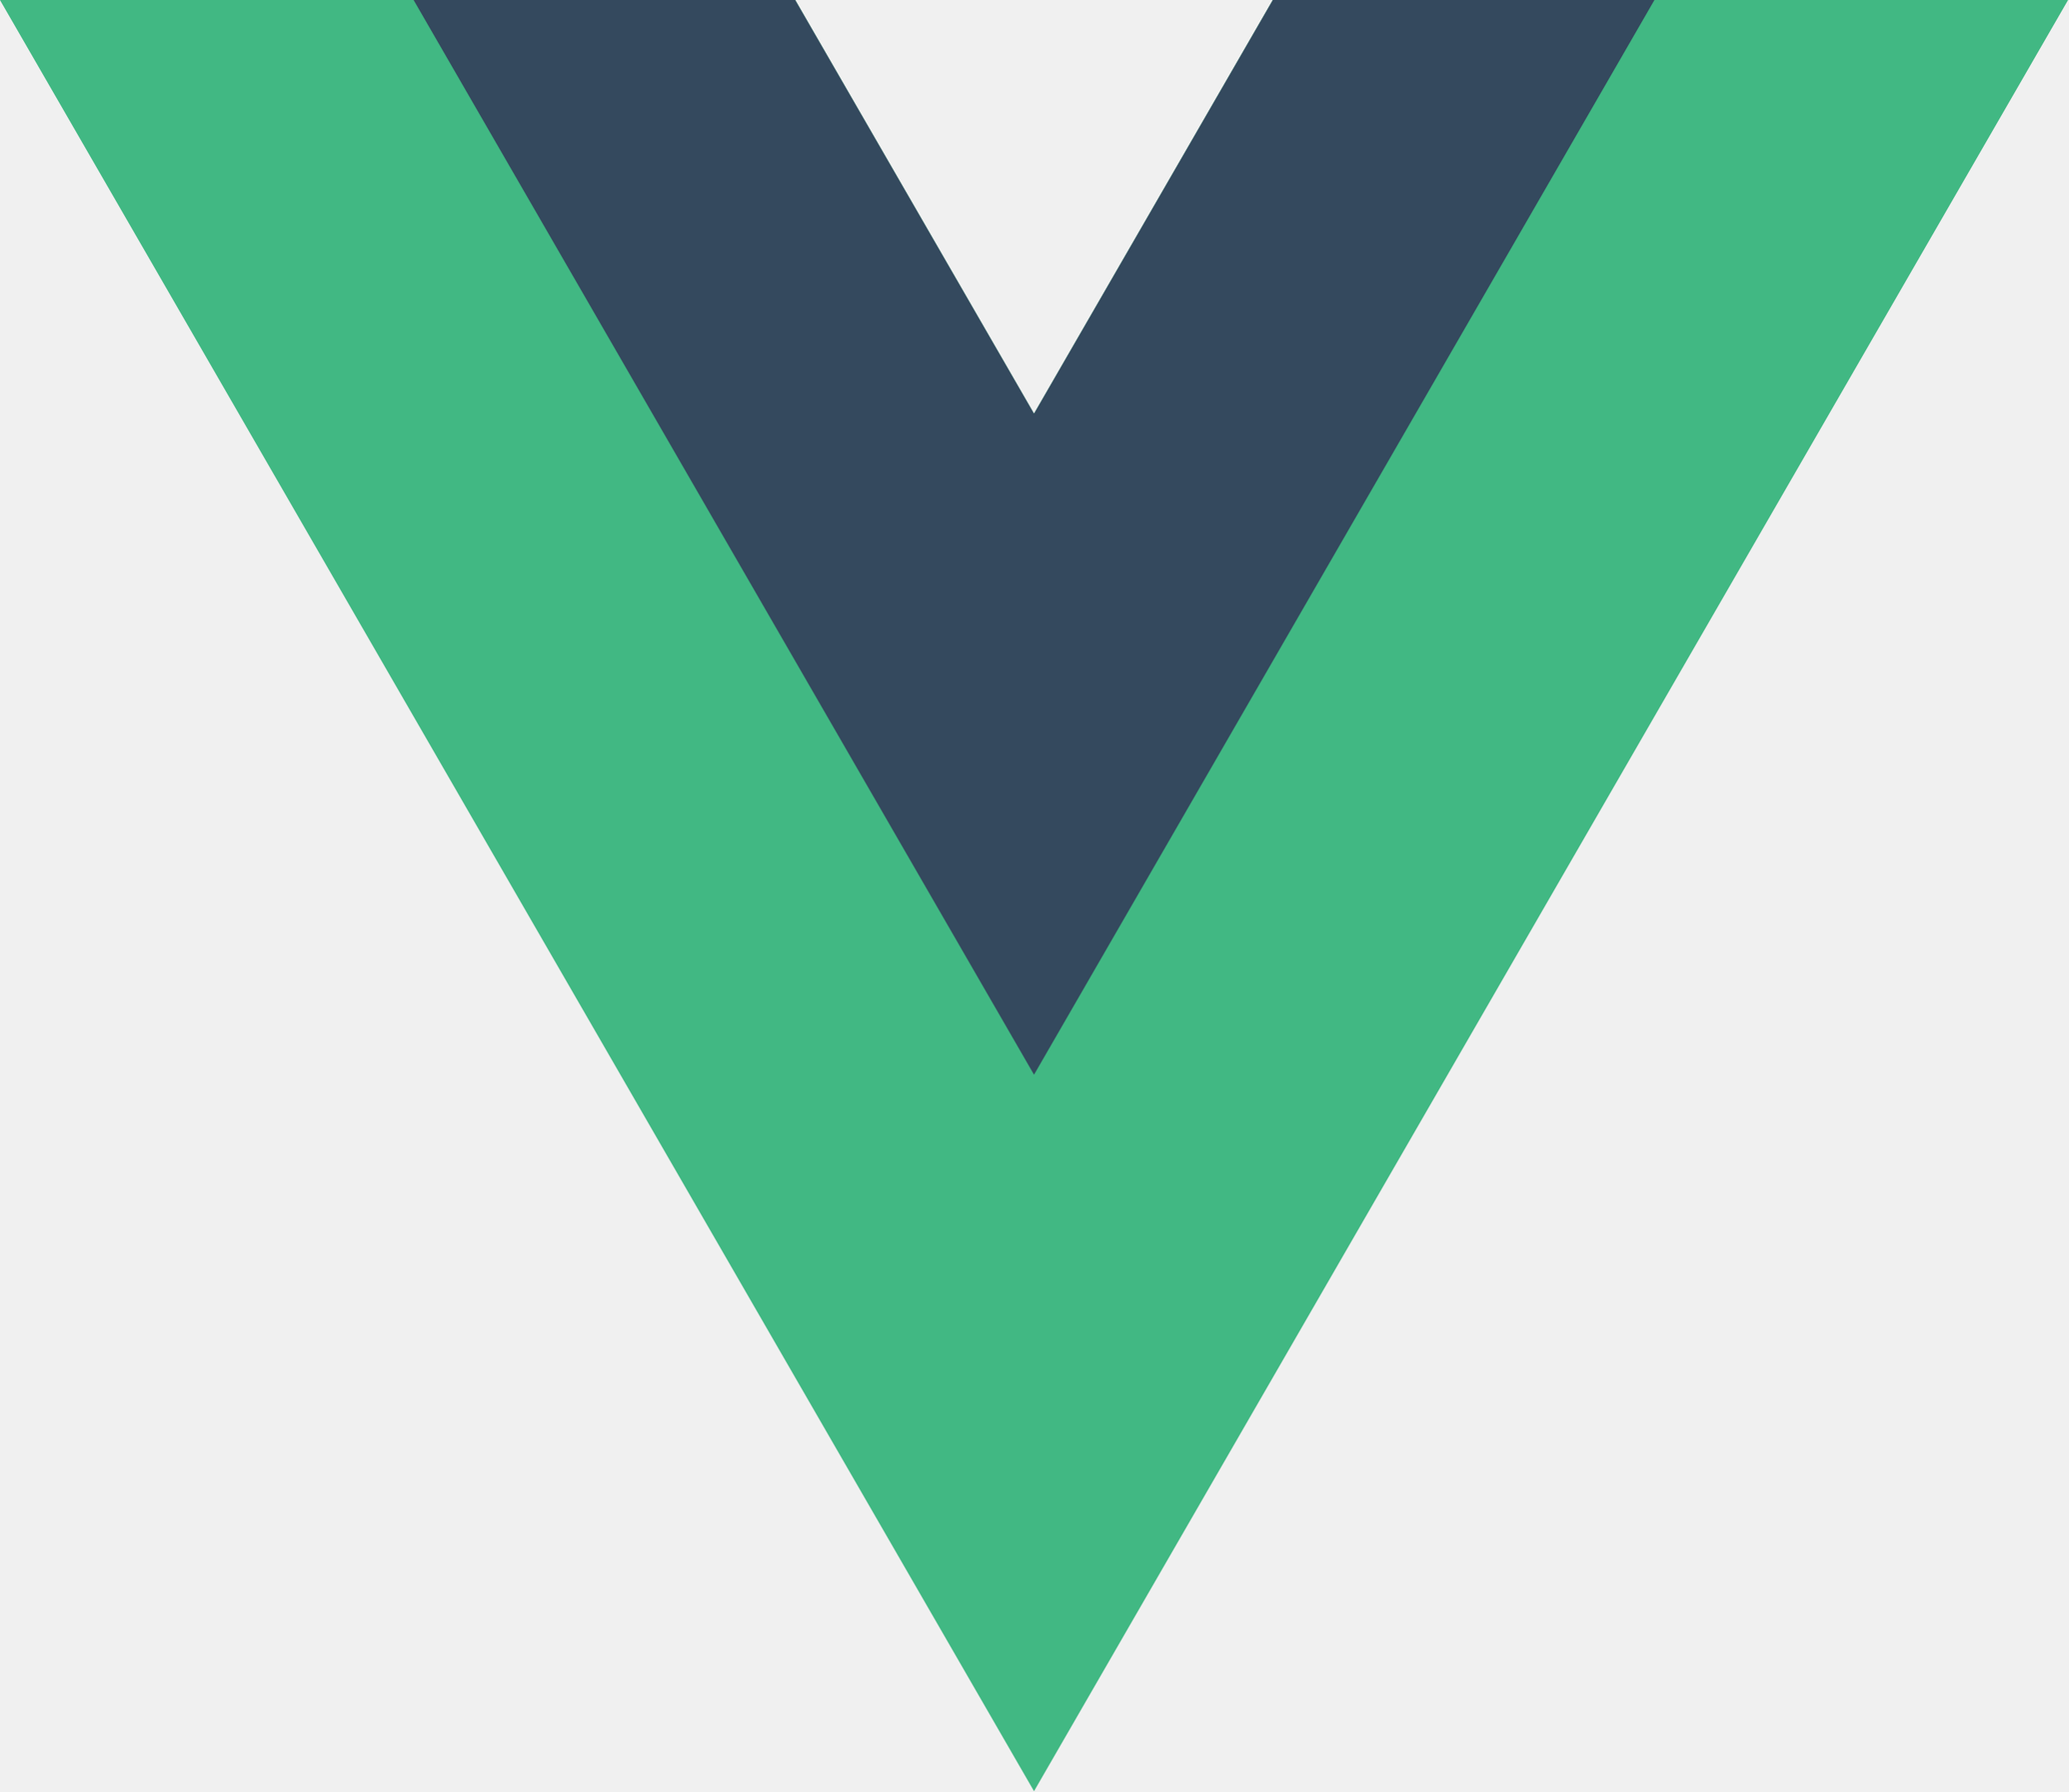
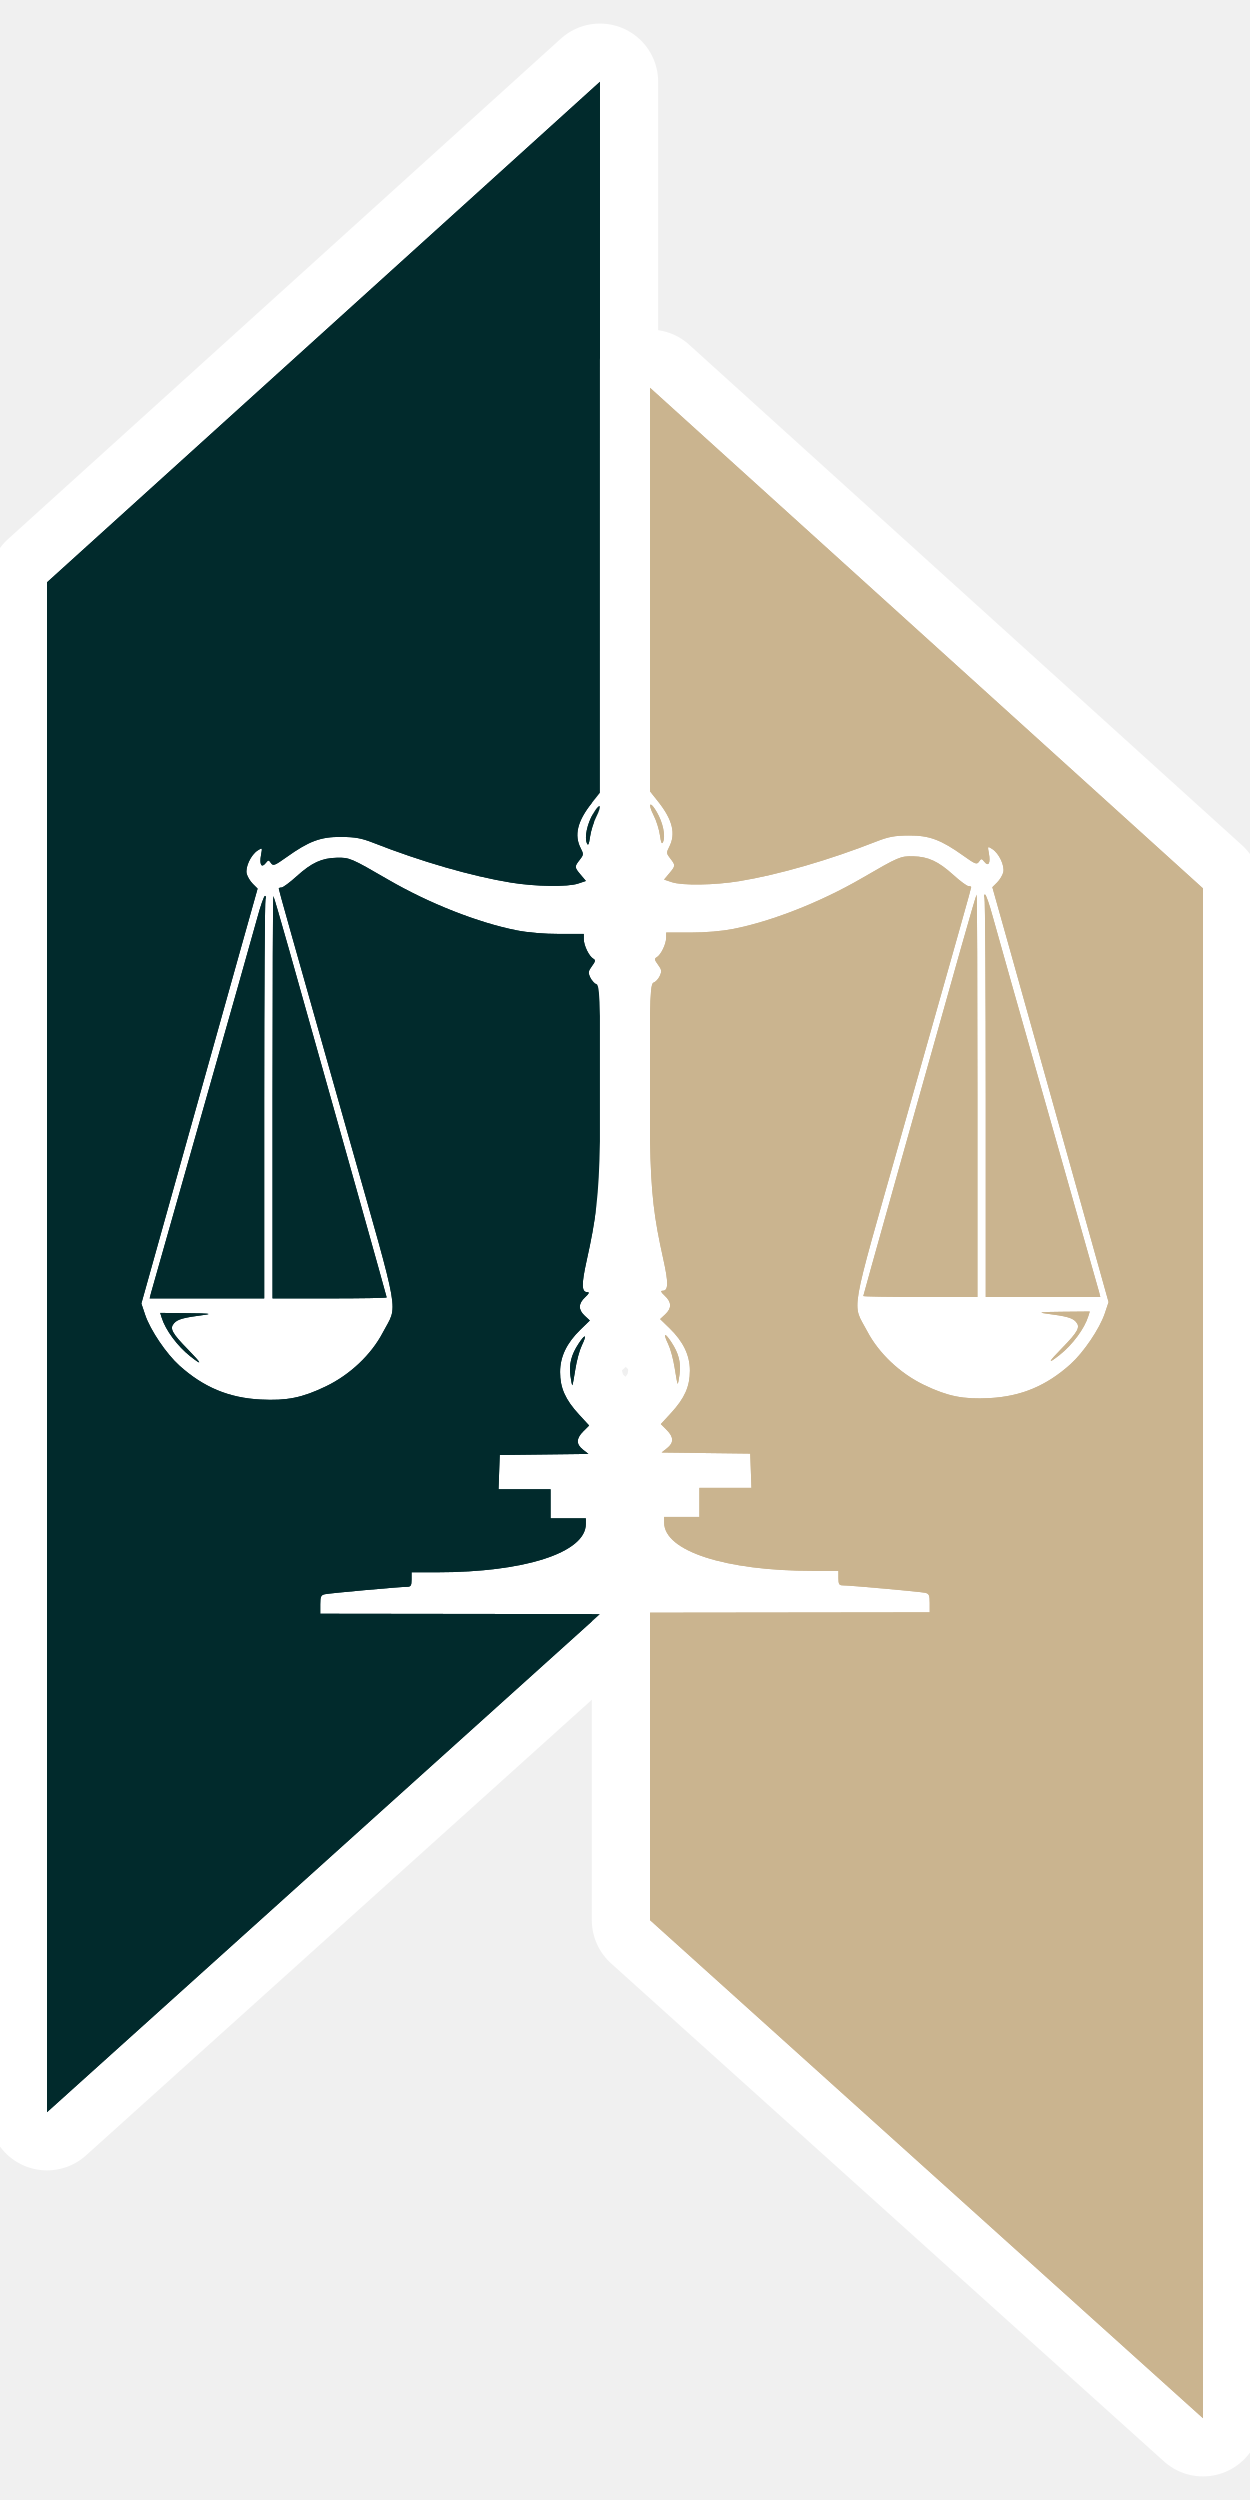
- <svg xmlns="http://www.w3.org/2000/svg" viewBox="0 0 261.76 226.69">
-   <path d="M161.096.001l-30.225 52.351L100.647.001H-.005l130.877 226.688L261.749.001z" fill="#41b883" />
-   <path d="M161.096.001l-30.225 52.351L100.647.001H52.346l78.526 136.01L209.398.001z" fill="#34495e" />
+ <svg xmlns="http://www.w3.org/2000/svg" width="128mm" height="256mm" viewBox="0 0 128 256" version="1.1" id="svg5" xml:space="preserve">
+   <defs id="defs2" />
+   <g id="layer1">
+     <g id="g1691" transform="matrix(1.920718,0,0,1.920718,-136.1345,-149.0781)" style="stroke:#ffffff;stroke-width:6.207;stroke-dasharray:none;paint-order:markers stroke fill;stroke-linejoin:round;stroke-linecap:round">
+       <path id="path2558" style="fill:#012a2c;fill-opacity:1;stroke:#ffffff;stroke-width:6.207;stroke-linecap:round;stroke-linejoin:round;stroke-opacity:1;stroke-dasharray:none;paint-order:markers stroke fill" d="M 102.862,81.976 73.383,108.662 v 81.561 l 29.479,-26.554 -14.911,-0.019 v -0.495 c 0,-0.424 0.036,-0.502 0.249,-0.547 0.281,-0.059 4.006,-0.395 4.377,-0.395 0.201,0 0.241,-0.064 0.241,-0.387 v -0.387 h 1.363 c 4.674,0 7.924,-1.054 7.928,-2.571 l 9.5e-4,-0.305 h -0.94 -0.94 v -0.774 -0.775 h -1.388 -1.387 l 0.032,-0.913 0.032,-0.913 2.363,-0.029 2.363,-0.03 -0.289,-0.227 c -0.372,-0.292 -0.366,-0.594 0.019,-0.979 l 0.309,-0.308 -0.548,-0.596 c -0.721,-0.785 -1,-1.413 -0.999,-2.255 4.7e-4,-0.817 0.35,-1.547 1.082,-2.259 l 0.503,-0.489 -0.272,-0.252 c -0.352,-0.326 -0.345,-0.649 0.02,-0.988 0.213,-0.197 0.245,-0.271 0.118,-0.271 -0.31,0 -0.318,-0.409 -0.035,-1.683 0.489,-2.199 0.656,-3.442 0.708,-6.351 v -6.683 c -0.021,-1.154 -0.064,-1.669 -0.182,-1.707 -0.112,-0.036 -0.265,-0.197 -0.338,-0.359 -0.115,-0.252 -0.101,-0.337 0.094,-0.6 0.189,-0.256 0.201,-0.322 0.07,-0.396 -0.223,-0.125 -0.503,-0.701 -0.504,-1.036 l -9.4e-4,-0.283 -1.3,9.5e-4 c -0.798,9.5e-4 -1.678,-0.073 -2.278,-0.192 -2.064,-0.409 -4.671,-1.437 -6.844,-2.698 -1.989,-1.155 -2.068,-1.187 -2.742,-1.173 -0.805,0.018 -1.345,0.266 -2.143,0.989 -0.363,0.329 -0.726,0.598 -0.807,0.598 -0.081,0 -0.147,0.025 -0.147,0.054 0,0.065 0.53,1.946 3.723,13.22 2.813,9.932 2.634,8.905 1.826,10.452 -0.616,1.178 -1.749,2.25 -3.031,2.868 -1.267,0.611 -2.085,0.776 -3.488,0.703 -1.691,-0.087 -3.04,-0.65 -4.328,-1.809 -0.696,-0.626 -1.554,-1.896 -1.824,-2.7 l -0.204,-0.609 2.167,-7.743 c 1.192,-4.259 2.586,-9.236 3.098,-11.06 l 0.932,-3.317 -0.256,-0.255 c -0.14,-0.14 -0.286,-0.382 -0.325,-0.537 -0.087,-0.348 0.223,-1.008 0.583,-1.241 0.256,-0.165 0.257,-0.164 0.183,0.233 -0.095,0.506 0.02,0.723 0.238,0.448 0.149,-0.186 0.168,-0.187 0.289,-0.013 0.117,0.169 0.197,0.138 0.827,-0.311 1.203,-0.859 1.821,-1.088 2.907,-1.081 0.755,0.005 1.093,0.066 1.714,0.31 2.554,1.004 5.241,1.781 7.339,2.124 1.314,0.215 3.029,0.24 3.587,0.054 l 0.417,-0.139 -0.279,-0.331 c -0.337,-0.4 -0.339,-0.43 -0.053,-0.793 0.211,-0.268 0.215,-0.31 0.056,-0.618 -0.361,-0.698 -0.179,-1.447 0.586,-2.41 l 0.437,-0.55 z m -0.026,38.613 c -0.008,-0.002 -0.018,-1.6e-4 -0.03,0.005 -0.057,0.028 -0.161,0.151 -0.3,0.388 -0.328,0.56 -0.478,1.272 -0.336,1.596 0.064,0.145 0.108,0.05 0.165,-0.356 0.043,-0.305 0.187,-0.77 0.321,-1.032 0.187,-0.367 0.235,-0.584 0.181,-0.601 z m -17.832,4.789 c -0.052,2.1e-4 -0.239,0.535 -0.415,1.189 -0.176,0.654 -1.508,5.36 -2.959,10.458 -1.45,5.098 -2.668,9.391 -2.706,9.541 l -0.068,0.272 h 3.053 3.054 v -10.555 c 0,-5.805 0.031,-10.634 0.068,-10.731 0.037,-0.096 0.024,-0.174 -0.028,-0.174 z m 0.447,0.009 c -0.024,-0.025 -0.044,4.79 -0.044,10.702 v 10.749 h 3.042 c 1.673,0 3.042,-0.024 3.042,-0.052 0,-0.044 -2.485,-8.895 -5.202,-18.533 -0.437,-1.551 -0.815,-2.842 -0.839,-2.867 z m -6.032,22.225 0.077,0.249 c 0.204,0.662 0.843,1.524 1.53,2.066 0.663,0.523 0.624,0.406 -0.117,-0.352 -0.874,-0.894 -1.003,-1.137 -0.75,-1.417 0.192,-0.212 0.498,-0.297 1.597,-0.439 0.466,-0.06 0.265,-0.082 -0.864,-0.093 z m 22.62,1.257 c -0.045,0.013 -0.151,0.135 -0.309,0.373 -0.396,0.598 -0.524,1.096 -0.441,1.723 0.039,0.293 0.085,0.518 0.103,0.498 0.018,-0.019 0.089,-0.401 0.158,-0.848 0.069,-0.447 0.222,-1.016 0.342,-1.264 0.144,-0.297 0.193,-0.461 0.162,-0.482 -0.004,-0.005 -0.008,-0.005 -0.015,0 z" />
+       <path id="path2715" style="fill:#cab48f;fill-opacity:1;stroke:#ffffff;stroke-width:6.207;stroke-linecap:round;stroke-linejoin:round;stroke-opacity:1;stroke-dasharray:none;paint-order:markers stroke fill" d="M 105.533,98.292 V 119.806 l 0.437,0.551 c 0.765,0.963 0.946,1.711 0.586,2.409 -0.159,0.308 -0.155,0.35 0.056,0.618 0.286,0.364 0.284,0.393 -0.053,0.793 l -0.279,0.332 0.417,0.139 c 0.558,0.186 2.273,0.16 3.587,-0.055 2.099,-0.343 4.786,-1.12 7.339,-2.124 0.622,-0.244 0.959,-0.306 1.714,-0.31 1.085,-0.007 1.703,0.223 2.907,1.082 0.63,0.45 0.71,0.48 0.827,0.311 0.121,-0.174 0.14,-0.174 0.289,0.012 0.218,0.275 0.333,0.059 0.238,-0.448 -0.074,-0.397 -0.073,-0.399 0.183,-0.234 0.36,0.232 0.67,0.893 0.583,1.242 -0.039,0.155 -0.185,0.397 -0.325,0.537 l -0.256,0.255 0.933,3.316 c 0.513,1.824 1.907,6.802 3.098,11.061 l 2.166,7.743 -0.204,0.608 c -0.27,0.804 -1.128,2.074 -1.824,2.7 -1.288,1.158 -2.637,1.722 -4.328,1.81 -1.403,0.072 -2.221,-0.093 -3.488,-0.703 -1.282,-0.618 -2.414,-1.69 -3.03,-2.869 -0.808,-1.547 -0.988,-0.519 1.825,-10.452 3.193,-11.274 3.723,-13.156 3.723,-13.22 0,-0.029 -0.066,-0.053 -0.147,-0.053 -0.081,0 -0.444,-0.269 -0.807,-0.598 -0.799,-0.723 -1.338,-0.972 -2.143,-0.99 -0.674,-0.014 -0.753,0.019 -2.742,1.174 -2.173,1.261 -4.779,2.289 -6.844,2.697 -0.601,0.119 -1.481,0.194 -2.278,0.193 l -1.3,-0.002 -9.5e-4,0.284 c -9.5e-4,0.335 -0.281,0.91 -0.504,1.035 -0.131,0.073 -0.12,0.14 0.07,0.396 0.195,0.264 0.209,0.349 0.094,0.601 -0.074,0.162 -0.226,0.323 -0.338,0.359 -0.118,0.037 -0.161,0.552 -0.182,1.707 v 6.682 c 0.052,2.909 0.219,4.152 0.708,6.351 0.283,1.274 0.275,1.684 -0.035,1.684 -0.127,0 -0.095,0.074 0.118,0.271 0.366,0.339 0.372,0.661 0.02,0.987 l -0.272,0.253 0.503,0.488 c 0.733,0.712 1.083,1.442 1.083,2.259 4.7e-4,0.843 -0.278,1.471 -1,2.255 l -0.548,0.596 0.309,0.309 c 0.385,0.385 0.391,0.686 0.019,0.978 l -0.288,0.227 2.362,0.029 2.363,0.03 0.033,0.913 0.032,0.913 h -1.387 -1.388 v 0.774 0.775 h -0.94 -0.94 l 9.5e-4,0.304 c 0.004,1.517 3.254,2.572 7.928,2.572 h 1.363 v 0.387 c 0,0.324 0.04,0.387 0.241,0.387 0.371,0 4.096,0.335 4.377,0.394 0.213,0.045 0.249,0.124 0.249,0.548 v 0.495 l -14.911,0.019 v 16.391 l 29.479,26.554 V 124.979 Z m 0.026,22.222 c -0.055,0.018 -0.006,0.235 0.181,0.601 0.134,0.262 0.278,0.726 0.321,1.031 0.057,0.406 0.101,0.502 0.165,0.357 0.142,-0.324 -0.008,-1.036 -0.336,-1.596 -0.139,-0.237 -0.243,-0.362 -0.3,-0.389 -0.012,-0.006 -0.022,-0.007 -0.03,-0.005 z m 17.832,4.789 c -0.052,-2.3e-4 -0.065,0.078 -0.028,0.174 0.037,0.096 0.067,4.924 0.067,10.73 v 10.556 h 3.055 3.053 l -0.068,-0.272 c -0.038,-0.15 -1.255,-4.443 -2.706,-9.541 -1.45,-5.098 -2.782,-9.804 -2.959,-10.457 -0.176,-0.654 -0.363,-1.189 -0.415,-1.189 z m -0.447,0.008 c -0.024,0.025 -0.401,1.315 -0.839,2.867 -2.717,9.638 -5.202,18.49 -5.202,18.533 0,0.028 1.369,0.051 3.042,0.051 h 3.042 v -10.748 c 0,-5.912 -0.019,-10.728 -0.043,-10.703 z m 6.032,22.226 -1.473,0.014 c -1.129,0.011 -1.331,0.033 -0.865,0.094 1.1,0.142 1.405,0.226 1.597,0.438 0.253,0.28 0.124,0.524 -0.75,1.418 -0.741,0.758 -0.78,0.875 -0.117,0.352 0.687,-0.542 1.326,-1.406 1.53,-2.067 z m -22.62,1.256 c -0.006,0 -0.011,0 -0.015,0 -0.031,0.021 0.019,0.185 0.162,0.483 0.12,0.248 0.273,0.816 0.342,1.263 0.069,0.447 0.14,0.829 0.158,0.848 0.018,0.019 0.064,-0.205 0.103,-0.498 0.083,-0.627 -0.045,-1.126 -0.441,-1.723 -0.158,-0.238 -0.264,-0.361 -0.309,-0.373 z" />
+     </g>
+     <g id="g4061" transform="matrix(1.920718,0,0,1.920718,-136.1345,-149.0781)" style="stroke:none;stroke-width:1.427;stroke-linecap:round;stroke-linejoin:round;stroke-dasharray:none;paint-order:markers stroke fill">
+       <path id="path4057" style="fill:#012a2c;fill-opacity:1;stroke:none;stroke-width:1.427;stroke-linecap:round;stroke-linejoin:round;stroke-dasharray:none;stroke-opacity:1;paint-order:markers stroke fill" d="M 102.862,81.976 73.383,108.662 v 81.561 l 29.479,-26.554 -14.911,-0.019 v -0.495 c 0,-0.424 0.036,-0.502 0.249,-0.547 0.281,-0.059 4.006,-0.395 4.377,-0.395 0.201,0 0.241,-0.064 0.241,-0.387 v -0.387 h 1.363 c 4.674,0 7.924,-1.054 7.928,-2.571 l 9.5e-4,-0.305 h -0.94 -0.94 v -0.774 -0.775 h -1.388 -1.387 l 0.032,-0.913 0.032,-0.913 2.363,-0.029 2.363,-0.03 -0.289,-0.227 c -0.372,-0.292 -0.366,-0.594 0.019,-0.979 l 0.309,-0.308 -0.548,-0.596 c -0.721,-0.785 -1,-1.413 -0.999,-2.255 4.7e-4,-0.817 0.35,-1.547 1.082,-2.259 l 0.503,-0.489 -0.272,-0.252 c -0.352,-0.326 -0.345,-0.649 0.02,-0.988 0.213,-0.197 0.245,-0.271 0.118,-0.271 -0.31,0 -0.318,-0.409 -0.035,-1.683 0.489,-2.199 0.656,-3.442 0.708,-6.351 v -6.683 c -0.021,-1.154 -0.064,-1.669 -0.182,-1.707 -0.112,-0.036 -0.265,-0.197 -0.338,-0.359 -0.115,-0.252 -0.101,-0.337 0.094,-0.6 0.189,-0.256 0.201,-0.322 0.07,-0.396 -0.223,-0.125 -0.503,-0.701 -0.504,-1.036 l -9.4e-4,-0.283 -1.3,9.5e-4 c -0.798,9.5e-4 -1.678,-0.073 -2.278,-0.192 -2.064,-0.409 -4.671,-1.437 -6.844,-2.698 -1.989,-1.155 -2.068,-1.187 -2.742,-1.173 -0.805,0.018 -1.345,0.266 -2.143,0.989 -0.363,0.329 -0.726,0.598 -0.807,0.598 -0.081,0 -0.147,0.025 -0.147,0.054 0,0.065 0.53,1.946 3.723,13.22 2.813,9.932 2.634,8.905 1.826,10.452 -0.616,1.178 -1.749,2.25 -3.031,2.868 -1.267,0.611 -2.085,0.776 -3.488,0.703 -1.691,-0.087 -3.04,-0.65 -4.328,-1.809 -0.696,-0.626 -1.554,-1.896 -1.824,-2.7 l -0.204,-0.609 2.167,-7.743 c 1.192,-4.259 2.586,-9.236 3.098,-11.06 l 0.932,-3.317 -0.256,-0.255 c -0.14,-0.14 -0.286,-0.382 -0.325,-0.537 -0.087,-0.348 0.223,-1.008 0.583,-1.241 0.256,-0.165 0.257,-0.164 0.183,0.233 -0.095,0.506 0.02,0.723 0.238,0.448 0.149,-0.186 0.168,-0.187 0.289,-0.013 0.117,0.169 0.197,0.138 0.827,-0.311 1.203,-0.859 1.821,-1.088 2.907,-1.081 0.755,0.005 1.093,0.066 1.714,0.31 2.554,1.004 5.241,1.781 7.339,2.124 1.314,0.215 3.029,0.24 3.587,0.054 l 0.417,-0.139 -0.279,-0.331 c -0.337,-0.4 -0.339,-0.43 -0.053,-0.793 0.211,-0.268 0.215,-0.31 0.056,-0.618 -0.361,-0.698 -0.179,-1.447 0.586,-2.41 l 0.437,-0.55 z m -0.026,38.613 c -0.008,-0.002 -0.018,-1.6e-4 -0.03,0.005 -0.057,0.028 -0.161,0.151 -0.3,0.388 -0.328,0.56 -0.478,1.272 -0.336,1.596 0.064,0.145 0.108,0.05 0.165,-0.356 0.043,-0.305 0.187,-0.77 0.321,-1.032 0.187,-0.367 0.235,-0.584 0.181,-0.601 z m -17.832,4.789 c -0.052,2.1e-4 -0.239,0.535 -0.415,1.189 -0.176,0.654 -1.508,5.36 -2.959,10.458 -1.45,5.098 -2.668,9.391 -2.706,9.541 l -0.068,0.272 h 3.053 3.054 v -10.555 c 0,-5.805 0.031,-10.634 0.068,-10.731 0.037,-0.096 0.024,-0.174 -0.028,-0.174 z m 0.447,0.009 c -0.024,-0.025 -0.044,4.79 -0.044,10.702 v 10.749 h 3.042 c 1.673,0 3.042,-0.024 3.042,-0.052 0,-0.044 -2.485,-8.895 -5.202,-18.533 -0.437,-1.551 -0.815,-2.842 -0.839,-2.867 z m -6.032,22.225 0.077,0.249 c 0.204,0.662 0.843,1.524 1.53,2.066 0.663,0.523 0.624,0.406 -0.117,-0.352 -0.874,-0.894 -1.003,-1.137 -0.75,-1.417 0.192,-0.212 0.498,-0.297 1.597,-0.439 0.466,-0.06 0.265,-0.082 -0.864,-0.093 z m 22.62,1.257 c -0.045,0.013 -0.151,0.135 -0.309,0.373 -0.396,0.598 -0.524,1.096 -0.441,1.723 0.039,0.293 0.085,0.518 0.103,0.498 0.018,-0.019 0.089,-0.401 0.158,-0.848 0.069,-0.447 0.222,-1.016 0.342,-1.264 0.144,-0.297 0.193,-0.461 0.162,-0.482 -0.004,-0.005 -0.008,-0.005 -0.015,0 z" />
+       <path id="path4059" style="fill:#cab48f;fill-opacity:1;stroke:none;stroke-width:1.427;stroke-linecap:round;stroke-linejoin:round;stroke-dasharray:none;stroke-opacity:1;paint-order:markers stroke fill" d="M 105.533,98.292 V 119.806 l 0.437,0.551 c 0.765,0.963 0.946,1.711 0.586,2.409 -0.159,0.308 -0.155,0.35 0.056,0.618 0.286,0.364 0.284,0.393 -0.053,0.793 l -0.279,0.332 0.417,0.139 c 0.558,0.186 2.273,0.16 3.587,-0.055 2.099,-0.343 4.786,-1.12 7.339,-2.124 0.622,-0.244 0.959,-0.306 1.714,-0.31 1.085,-0.007 1.703,0.223 2.907,1.082 0.63,0.45 0.71,0.48 0.827,0.311 0.121,-0.174 0.14,-0.174 0.289,0.012 0.218,0.275 0.333,0.059 0.238,-0.448 -0.074,-0.397 -0.073,-0.399 0.183,-0.234 0.36,0.232 0.67,0.893 0.583,1.242 -0.039,0.155 -0.185,0.397 -0.325,0.537 l -0.256,0.255 0.933,3.316 c 0.513,1.824 1.907,6.802 3.098,11.061 l 2.166,7.743 -0.204,0.608 c -0.27,0.804 -1.128,2.074 -1.824,2.7 -1.288,1.158 -2.637,1.722 -4.328,1.81 -1.403,0.072 -2.221,-0.093 -3.488,-0.703 -1.282,-0.618 -2.414,-1.69 -3.03,-2.869 -0.808,-1.547 -0.988,-0.519 1.825,-10.452 3.193,-11.274 3.723,-13.156 3.723,-13.22 0,-0.029 -0.066,-0.053 -0.147,-0.053 -0.081,0 -0.444,-0.269 -0.807,-0.598 -0.799,-0.723 -1.338,-0.972 -2.143,-0.99 -0.674,-0.014 -0.753,0.019 -2.742,1.174 -2.173,1.261 -4.779,2.289 -6.844,2.697 -0.601,0.119 -1.481,0.194 -2.278,0.193 l -1.3,-0.002 -9.5e-4,0.284 c -9.5e-4,0.335 -0.281,0.91 -0.504,1.035 -0.131,0.073 -0.12,0.14 0.07,0.396 0.195,0.264 0.209,0.349 0.094,0.601 -0.074,0.162 -0.226,0.323 -0.338,0.359 -0.118,0.037 -0.161,0.552 -0.182,1.707 v 6.682 c 0.052,2.909 0.219,4.152 0.708,6.351 0.283,1.274 0.275,1.684 -0.035,1.684 -0.127,0 -0.095,0.074 0.118,0.271 0.366,0.339 0.372,0.661 0.02,0.987 l -0.272,0.253 0.503,0.488 c 0.733,0.712 1.083,1.442 1.083,2.259 4.7e-4,0.843 -0.278,1.471 -1,2.255 l -0.548,0.596 0.309,0.309 c 0.385,0.385 0.391,0.686 0.019,0.978 l -0.288,0.227 2.362,0.029 2.363,0.03 0.033,0.913 0.032,0.913 h -1.387 -1.388 v 0.774 0.775 h -0.94 -0.94 l 9.5e-4,0.304 c 0.004,1.517 3.254,2.572 7.928,2.572 h 1.363 v 0.387 c 0,0.324 0.04,0.387 0.241,0.387 0.371,0 4.096,0.335 4.377,0.394 0.213,0.045 0.249,0.124 0.249,0.548 v 0.495 l -14.911,0.019 v 16.391 l 29.479,26.554 V 124.979 Z m 0.026,22.222 c -0.055,0.018 -0.006,0.235 0.181,0.601 0.134,0.262 0.278,0.726 0.321,1.031 0.057,0.406 0.101,0.502 0.165,0.357 0.142,-0.324 -0.008,-1.036 -0.336,-1.596 -0.139,-0.237 -0.243,-0.362 -0.3,-0.389 -0.012,-0.006 -0.022,-0.007 -0.03,-0.005 z m 17.832,4.789 c -0.052,-2.3e-4 -0.065,0.078 -0.028,0.174 0.037,0.096 0.067,4.924 0.067,10.73 v 10.556 h 3.055 3.053 l -0.068,-0.272 c -0.038,-0.15 -1.255,-4.443 -2.706,-9.541 -1.45,-5.098 -2.782,-9.804 -2.959,-10.457 -0.176,-0.654 -0.363,-1.189 -0.415,-1.189 z m -0.447,0.008 c -0.024,0.025 -0.401,1.315 -0.839,2.867 -2.717,9.638 -5.202,18.49 -5.202,18.533 0,0.028 1.369,0.051 3.042,0.051 h 3.042 v -10.748 c 0,-5.912 -0.019,-10.728 -0.043,-10.703 z m 6.032,22.226 -1.473,0.014 c -1.129,0.011 -1.331,0.033 -0.865,0.094 1.1,0.142 1.405,0.226 1.597,0.438 0.253,0.28 0.124,0.524 -0.75,1.418 -0.741,0.758 -0.78,0.875 -0.117,0.352 0.687,-0.542 1.326,-1.406 1.53,-2.067 z m -22.62,1.256 c -0.006,0 -0.011,0 -0.015,0 -0.031,0.021 0.019,0.185 0.162,0.483 0.12,0.248 0.273,0.816 0.342,1.263 0.069,0.447 0.14,0.829 0.158,0.848 0.018,0.019 0.064,-0.205 0.103,-0.498 0.083,-0.627 -0.045,-1.126 -0.441,-1.723 -0.158,-0.238 -0.264,-0.361 -0.309,-0.373 z" />
+     </g>
+   </g>
</svg>
